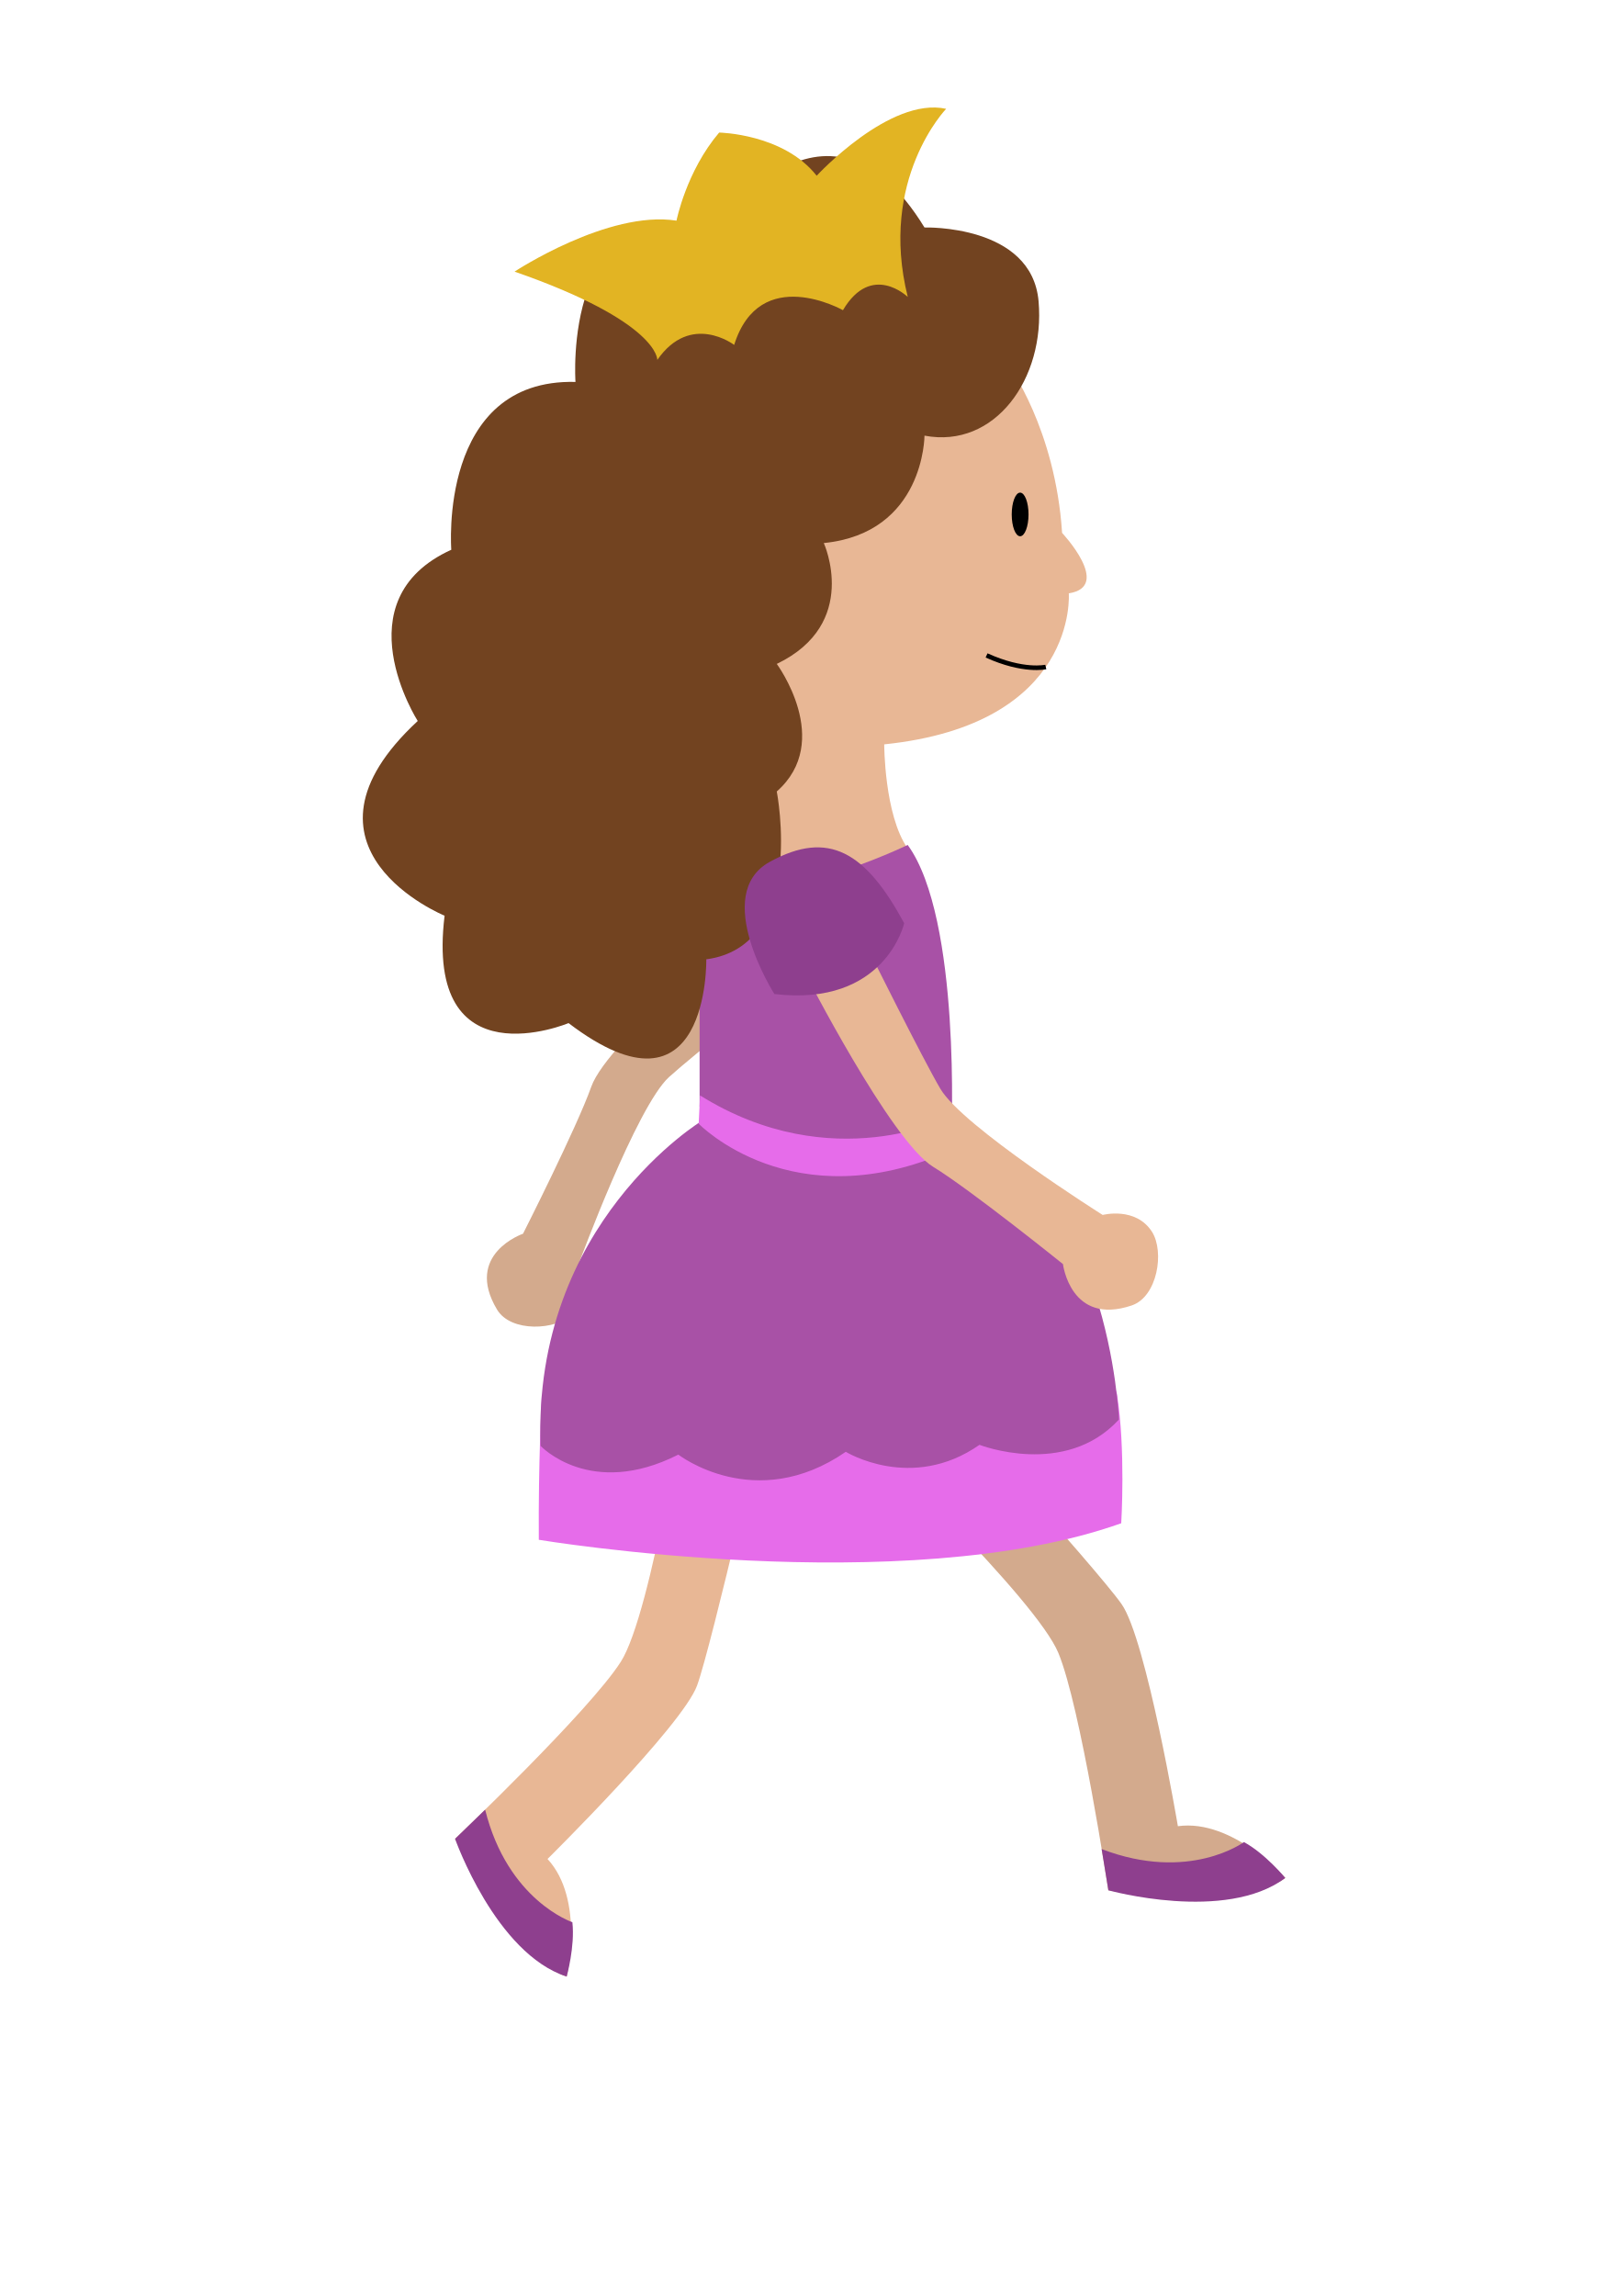
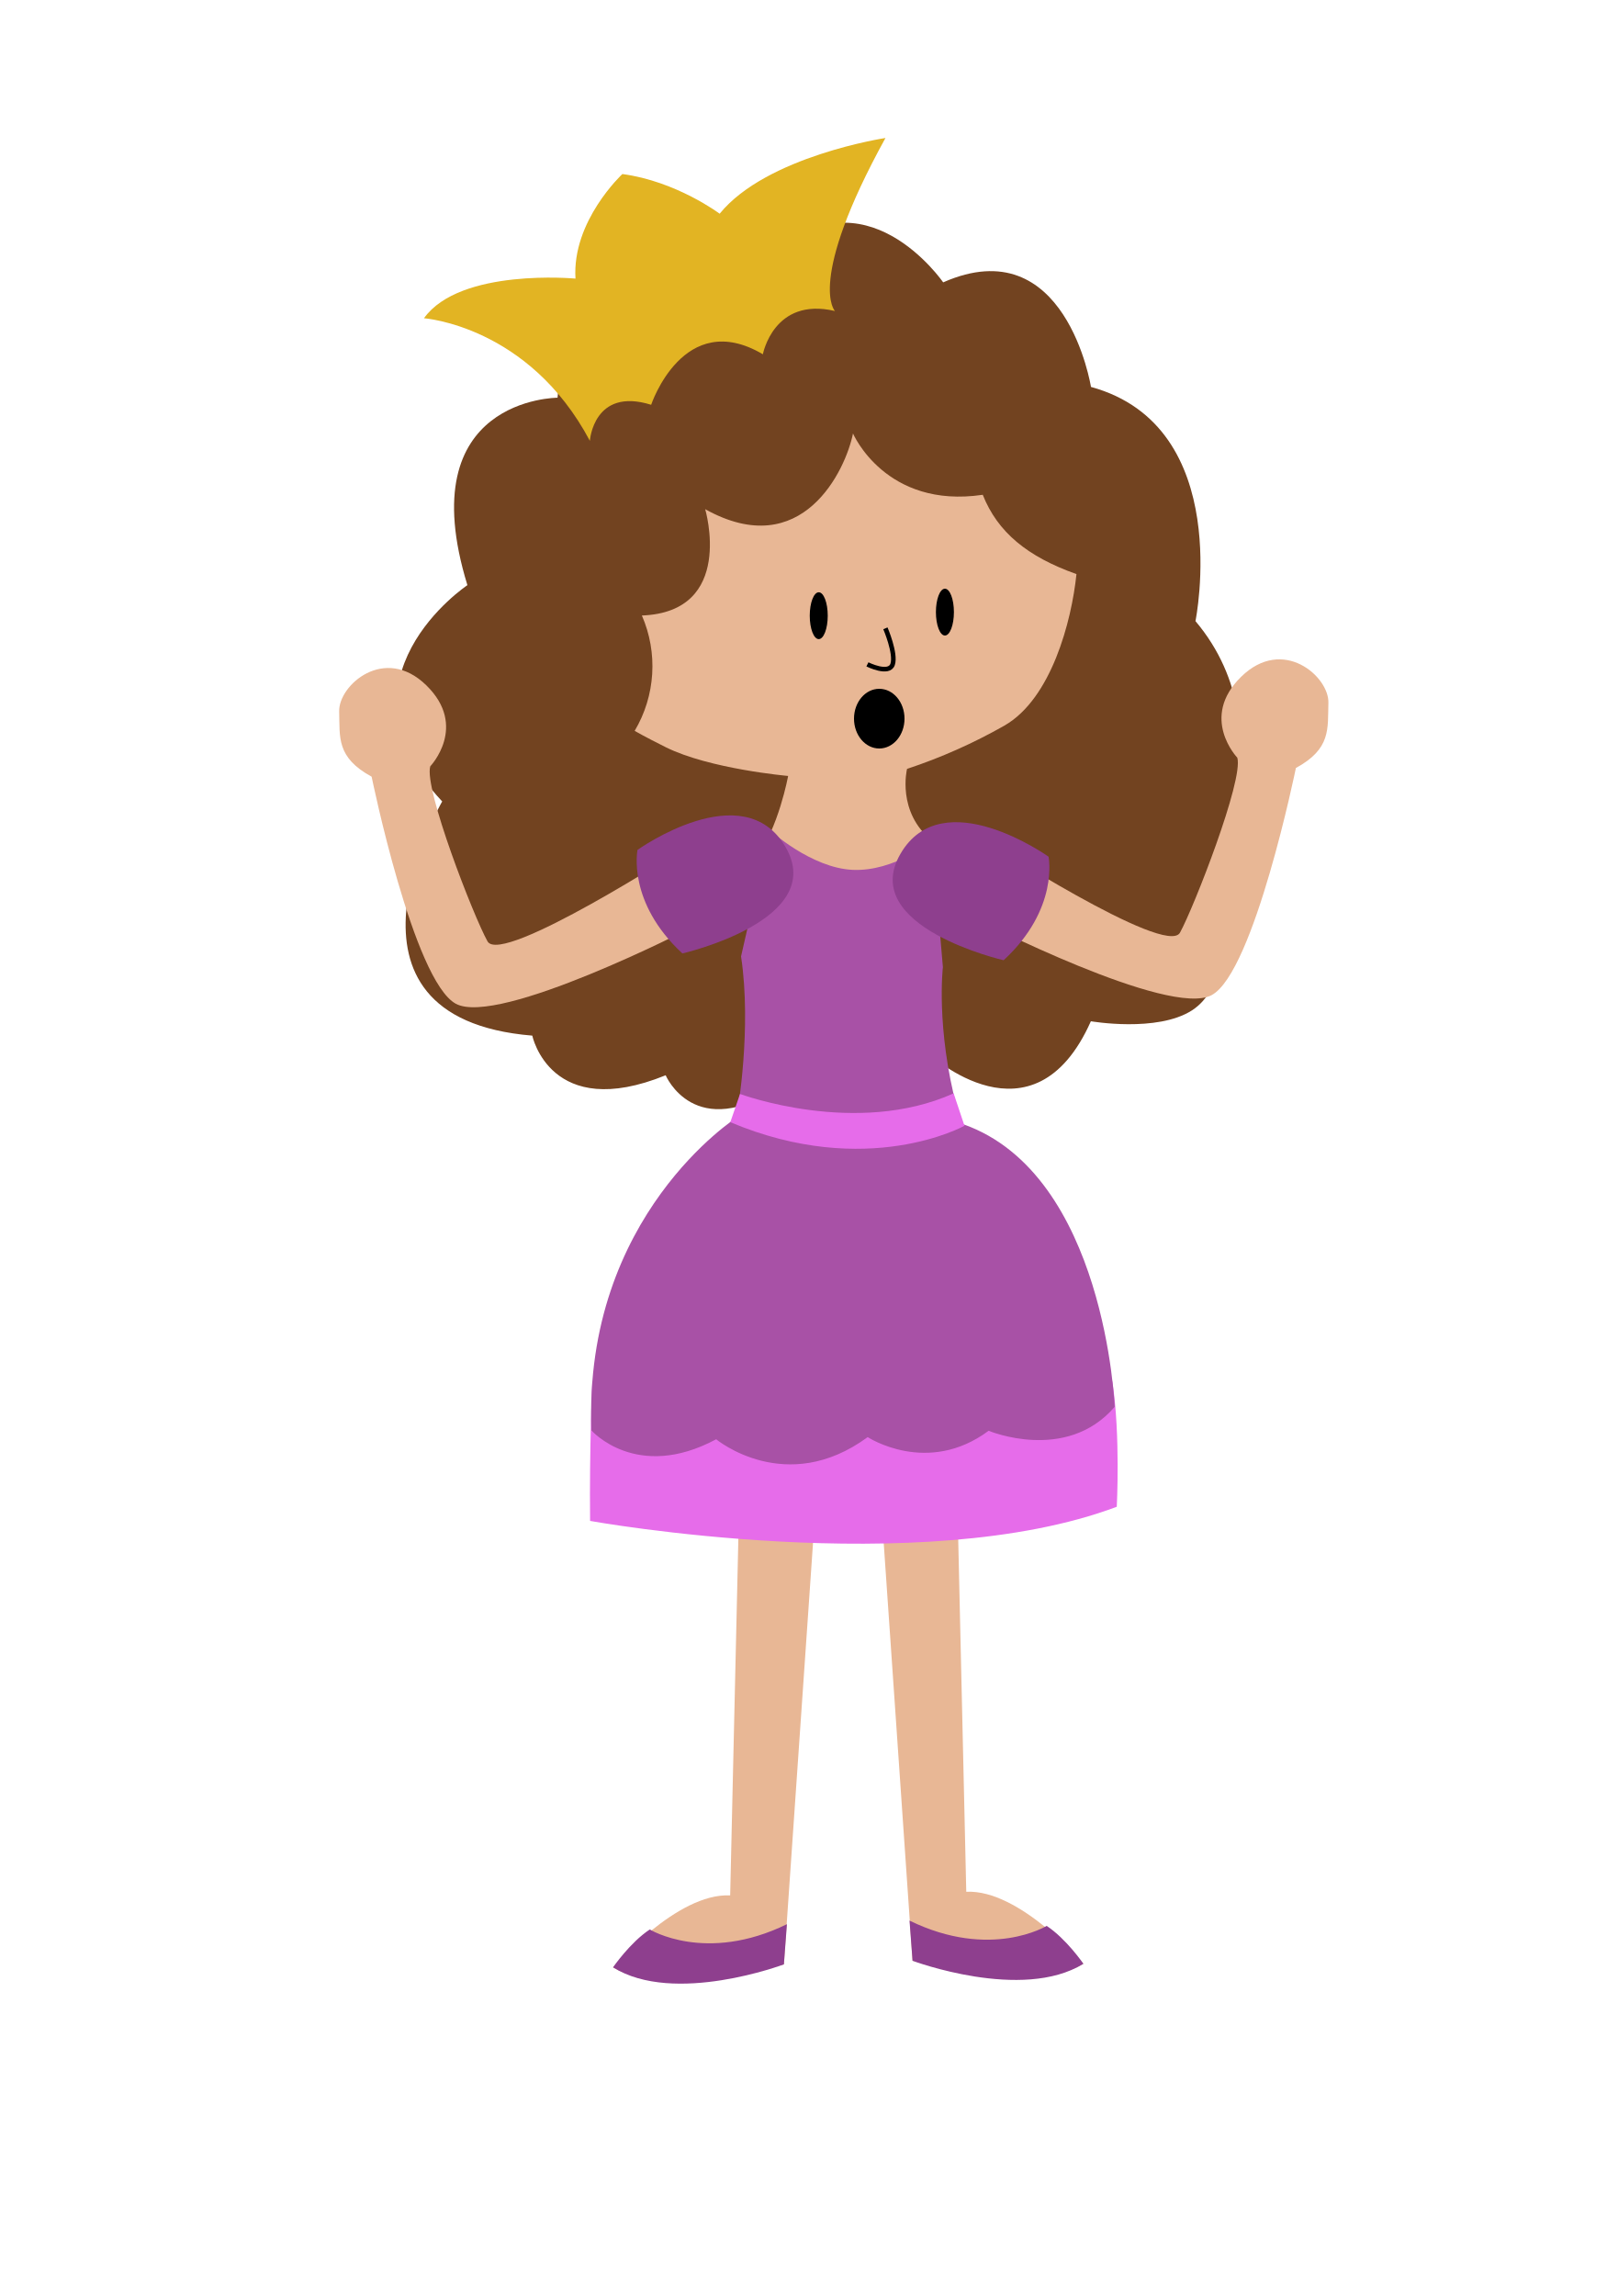
<svg xmlns="http://www.w3.org/2000/svg" viewBox="0 0 350 500">
  <defs>
-     <style>.cls-1{fill:#d3aa8d;}.cls-2{fill:#8e3f8e;}.cls-3{fill:#e8b795;}.cls-4{fill:#a851a6;}.cls-5{fill:#724320;}.cls-6{fill:none;stroke:#000;stroke-miterlimit:10;}.cls-7{fill:#e66cea;}.cls-8{fill:#e2b423;}</style>
+     <style>.cls-1{fill:#724320;}.cls-2{fill:#e8b795;}.cls-3{fill:none;stroke:#000;stroke-miterlimit:10;}.cls-4{fill:#e2b423;}.cls-5{fill:#8e3f8e;}.cls-6{fill:#e66cea;}.cls-7{fill:#a851a6;}</style>
  </defs>
  <g id="Contact">
-     <path class="cls-1" d="M188.52,312.91s37.15,35.32,42,47.08,10.87,51.66,10.87,51.66,29.34,4.41,38.53-2.69c0,0-11.39-12.92-23.38-11.27,0,0-6.87-40.66-12.25-48.35s-43.84-50.17-43.84-50.17Z" />
-     <path class="cls-2" d="M241.4,411.65s25.5,7.09,38.53-2.69c0,0-4.34-5.28-9-7.81,0,0-11.93,8.84-31,1.52Z" />
-     <path class="cls-3" d="M149.67,300.49s-7.62,50.69-14.47,61.41-36.09,38.54-36.09,38.54,13.23,26.57,24.31,30c0,0,4-16.74-4.17-25.61,0,0,29.36-29,32.57-37.77s16-64.69,16-64.69Z" />
-     <path class="cls-2" d="M99.11,400.44s8.82,25,24.31,30c0,0,1.84-6.58,1.24-11.84,0,0-14.08-4.7-19-24.51Z" />
-     <path class="cls-1" d="M113.91,268.67s-12.89,4.42-5.67,16.49c3,5.06,12.88,4.57,16.54,1,4.74-4.62,1.39-11.28,1.39-11.28S138.66,241,145.7,234.56c5.5-5,26.63-21.73,26.63-21.73l-7.85-12.43s-32.07,26-35.7,36.25C125.59,245.63,113.91,268.67,113.91,268.67Z" />
-     <path class="cls-1" d="M179.33,219.42s-18.72-.22-21-24.45c0,0,18.36-18.06,27.94-7S192.7,208,179.33,219.42Z" />
-     <path class="cls-3" d="M219.62,79.49s10.24,13.89,11.7,36.56c0,0,11,11.69,1.46,13.16,0,0,2.2,28.51-40.2,32.89,0,0,0,15.36,5.11,22.67,0,0-16.81,19-40.94,6.58S170.64,68.53,219.62,79.49Z" />
-     <path class="cls-4" d="M197.69,184s-31.43,15.35-45.32,7.31v49.71s28.51,19.74,54.83,6.58c0,0,2.19-47.52-9.51-63.6" />
-     <path class="cls-5" d="M155.29,51s24.13-37.28,46.06-1.46c0,0,23.39-.73,24.85,16.08s-9.5,32.17-24.85,29.25c0,0,0,21.2-21.93,23.39,0,0,8,17.55-10.24,26.32,0,0,12.43,16.81,0,27.78,0,0,6.58,33.63-15.35,36.55,0,0,.73,37.29-30,13.89,0,0-31.44,13.16-27-23.39,0,0-35.83-14.62-5.85-42.4,0,0-16.82-26.32,7.31-37.29,0,0-2.93-37.28,27.05-36.55C125.32,83.15,122.39,40.75,155.29,51Z" />
-     <ellipse cx="222.18" cy="112.03" rx="1.83" ry="4.75" />
-     <path class="cls-6" d="M227.77,145.25s-4.86,1.14-12.9-2.52" />
-     <path class="cls-7" d="M117.35,335.32s79.55,13.23,126.85-3.6c0,0,1-16.07-.94-28.18S118,303.9,118,303.9,117.22,318.81,117.35,335.32Z" />
-     <path class="cls-4" d="M153,244s-37.07,22.26-35.26,70.87c0,0,10.83,11.6,30,1.9,0,0,16.74,13,36.47-.61,0,0,14.33,8.82,29.12-1.52,0,0,18.63,7.28,30.37-5.51,0,0-2-52.51-36.19-63.76C207.55,245.37,178.91,250.9,153,244Z" />
-     <path class="cls-7" d="M207,243.25s-25.72,13.27-54.53-4.7l-.3,6.16s20.47,21.2,54.83,5.85Z" />
-     <path class="cls-3" d="M231.51,275.28s1.64,13.53,15,9c5.57-1.91,7.14-11.65,4.41-16-3.55-5.59-10.76-3.7-10.76-3.7s-30.54-19.26-35.36-27.49C201,230.66,189,206.53,189,206.53l-13.79,5.1s18.77,36.77,28,42.45C211.39,259.07,231.51,275.28,231.51,275.28Z" />
-     <path class="cls-2" d="M196.93,201.05s-4.11,18.27-28.27,15.42c0,0-13.85-21.72-1-28.79S188.58,185.6,196.93,201.05Z" />
-     <path class="cls-8" d="M197.71,64.67s-7.88-7.66-14.12,2.88c0,0-18.1-10.26-23.69,7.56,0,0-9.46-7.22-16.74,3.27,0,0,.43-8.26-31.09-19.23,0,0,20.38-13.43,35.27-11.1,0,0,2.12-10.75,9.29-19.18,0,0,14,.22,21.24,9.4,0,0,15.92-17.29,28.2-14.57C206.07,23.7,191.3,39,197.71,64.67Z" />
+     <path class="cls-1" d="M237.59,222.4s14.41,2.5,22-2.36c7.19-4.61,7.71-16.34,2.35-25.9,0,0,19.63-33.76-1.57-58.88,0,0,8.64-42.39-22.76-51,0,0-5.5-34.54-32.19-22.77,0,0-17.27-25.12-37.68-5.49,0,0-44,.78-46.31,30.61,0,0-32.19,0-19.63,40.82,0,0-30.61,20.41-5.49,47.1,0,0-27.48,47.1,19.62,51,0,0,3.93,18.84,29.05,8.63,0,0,6.28,14.92,25.12,2.36s32.18-7.07,32.18-7.07S225,250.66,237.59,222.4Z" />
+     <path class="cls-2" d="M184.21,194.14c11.62-.84,21-9.24,18.84-11-7.85-6.28-5.5-15.7-5.5-15.7a117.59,117.59,0,0,0,21.2-9.42c10.19-5.83,14.63-22.65,15.7-33-10.73-3.81-17.17-9.13-20.41-17.27-21.2,3.14-28.26-13.35-28.26-13.35-1.57,7.85-11,28.26-32.19,16.49,0,0,6.62,22.37-13.79,23.15a27.6,27.6,0,0,1-1.57,25.12s2,1.18,6.73,3.54c9.55,4.77,26.69,6.28,26.69,6.28s-2.06,11.38-7.07,18C163.49,188.53,174.08,194.87,184.21,194.14Z" />
+     <ellipse cx="205.8" cy="133.3" rx="1.96" ry="5.1" />
+     <ellipse cx="178.32" cy="134.08" rx="1.96" ry="5.1" />
+     <path class="cls-3" d="M192.84,136.83s2.36,5.5,1.57,7.85-5.49,0-5.49,0" />
+     <path class="cls-4" d="M128.47,96s.79-11.77,13.35-7.85c0,0,7.06-21.19,24.33-11,0,0,2.36-12.56,15.7-9.42,0,0-6.28-6.28,11-37.68,0,0-25.9,3.93-36.11,16.49,0,0-9.42-7.07-21.19-8.64,0,0-11,10.21-10.21,22.77,0,0-25.12-2.36-33,8.63C92.36,69.32,115.13,70.89,128.47,96Z" />
+     <path class="cls-2" d="M190.83,312.28,198.75,427s27.8,6.68,37.21.65c0,0-13.87-16.25-25.51-15.68L208.1,309.14Z" />
+     <path class="cls-5" d="M198.75,427s23.88,8.94,37.21.65c0,0-3.72-5.43-8-8.25,0,0-12.19,7.48-29.87-1.15Z" />
+     <path class="cls-2" d="M178.66,313.06l-7.93,114.72s-27.8,6.69-37.21.65c0,0,13.87-16.24,25.51-15.67l2.36-102.84Z" />
+     <path class="cls-5" d="M170.73,427.78s-23.88,9-37.21.65c0,0,3.72-5.43,8-8.25,0,0,12.19,7.49,29.87-1.15Z" />
+     <path class="cls-6" d="M128.52,331.21s72,13,114.71-3.08c0,0,.82-15.47-.94-27.14S129,300.94,129,300.94,128.35,315.3,128.52,331.21Z" />
+     <path class="cls-7" d="M160.48,243.35S127,264.68,128.81,311.5c0,0,9.83,11.22,27.17,1.93,0,0,15.18,12.61,33-.47,0,0,13,8.54,26.34-1.38,0,0,16.87,7.08,27.45-5.21,0,0-2-50.58-32.93-61.53C209.82,244.84,183.94,250.08,160.48,243.35Z" />
+     <path class="cls-7" d="M167.67,180.79s9,8.24,18.06,8.64S203,183.15,203,183.15l2.36,27.47s-1.57,13.22,3.14,30.95c0,0-20.41,9.87-47.88.45,0,0,3.14-18.05.78-33.75Z" />
+     <path class="cls-2" d="M214.08,182.76S254,208.56,257,203.1,270.9,169.8,269.48,165c0,0-8.29-8.68.84-17.62s19.17,0,19,5.66.64,10-7.08,14.21c0,0-9.07,44.44-18.33,49.45s-51.1-16.47-51.1-16.47Z" />
+     <path class="cls-5" d="M228.37,186.56s2.35,11.35-9.78,22.55c0,0-31.68-7.23-22.49-23.14S228.37,186.56,228.37,186.56Z" />
+     <path class="cls-6" d="M207.7,238.1l2.36,7.06s-21.19,11.78-51-.78l2.11-6.15S186.47,247.65,207.7,238.1Z" />
+     <path class="cls-2" d="M149.11,184.62S109.2,210.41,106.18,205s-13.89-33.29-12.47-38.12c0,0,8.29-8.68-.84-17.62s-19.16,0-19,5.66-.65,10,7.07,14.22c0,0,9.08,44.43,18.34,49.45s51.09-16.47,51.09-16.47Z" />
+     <path class="cls-5" d="M138.85,185.08s-2.35,11.35,9.77,22.55c0,0,31.69-7.23,22.49-23.14S138.85,185.08,138.85,185.08Z" />
+     <ellipse cx="191.5" cy="156.5" rx="5.5" ry="6.5" />
  </g>
</svg>
